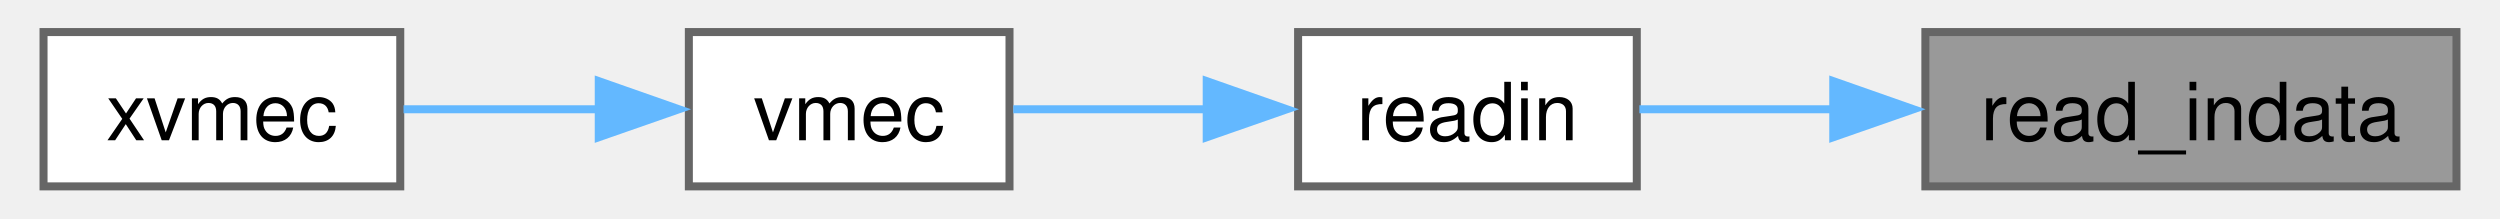
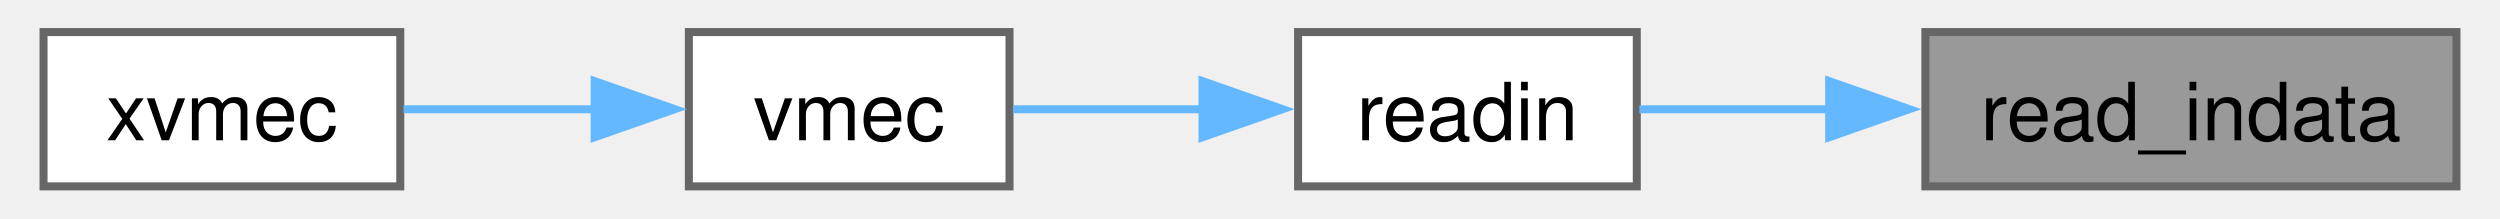
<svg xmlns="http://www.w3.org/2000/svg" xmlns:xlink="http://www.w3.org/1999/xlink" width="309pt" height="27pt" viewBox="0.00 0.00 309.00 27.25">
  <g id="graph0" class="graph" transform="scale(1 1) rotate(0) translate(4 23.25)">
    <g id="Node000001" class="node">
      <g id="a_Node000001">
        <a xlink:title="Read the INDATA namelist from a given input file.">
          <polygon fill="#999999" stroke="#666666" points="301,-19.25 234.75,-19.25 234.75,0 301,0 301,-19.25" />
          <text text-anchor="middle" x="267.88" y="-5.75" font-family="Helvetica,sans-Serif" font-size="10.00">read_indata</text>
        </a>
      </g>
    </g>
    <g id="Node000002" class="node">
      <g id="a_Node000002">
        <a xlink:href="../../d8/da3/readin_8f90.html#a60f2bfd8fc6f7c3e027a8f91ef0c7b25" target="_top" xlink:title="Read the input file.">
          <polygon fill="white" stroke="#666666" points="198.75,-19.25 156.5,-19.25 156.5,0 198.75,0 198.75,-19.25" />
          <text text-anchor="middle" x="177.62" y="-5.75" font-family="Helvetica,sans-Serif" font-size="10.00">readin</text>
        </a>
      </g>
    </g>
    <g id="edge1_Node000001_Node000002" class="edge">
      <g id="a_edge1_Node000001_Node000002">
        <a xlink:title=" ">
-           <path fill="none" stroke="#63b8ff" d="M223.27,-9.62C214.82,-9.62 206.34,-9.62 199.07,-9.62" />
-           <polygon fill="#63b8ff" stroke="#63b8ff" points="223.26,-13.13 233.26,-9.62 223.26,-6.13 223.26,-13.13" />
+           <path fill="none" stroke="#63b8ff" d="M222.98,-9.62C214.63,-9.62 206.25,-9.62 199.07,-9.62" />
+           <polygon fill="#63b8ff" stroke="#63b8ff" points="222.75,-13.13 232.75,-9.63 222.75,-6.13 222.75,-13.13" />
        </a>
      </g>
    </g>
    <g id="Node000003" class="node">
      <g id="a_Node000003">
        <a xlink:href="../../db/d61/vmec_8f90.html#a6d38ab7be2f9d818da4541e1d352ea23" target="_top" xlink:title="Main driver for VMEC.">
          <polygon fill="white" stroke="#666666" points="120.5,-19.25 80.5,-19.25 80.5,0 120.5,0 120.5,-19.25" />
          <text text-anchor="middle" x="100.5" y="-5.75" font-family="Helvetica,sans-Serif" font-size="10.00">vmec</text>
        </a>
      </g>
    </g>
    <g id="edge2_Node000002_Node000003" class="edge">
      <g id="a_edge2_Node000002_Node000003">
        <a xlink:title=" ">
-           <path fill="none" stroke="#63b8ff" d="M145.27,-9.62C137.03,-9.62 128.38,-9.62 120.97,-9.62" />
-           <polygon fill="#63b8ff" stroke="#63b8ff" points="145.1,-13.13 155.1,-9.62 145.1,-6.13 145.1,-13.13" />
+           <path fill="none" stroke="#63b8ff" d="M144.71,-9.62C136.64,-9.62 128.21,-9.62 120.97,-9.62" />
+           <polygon fill="#63b8ff" stroke="#63b8ff" points="144.58,-13.13 154.58,-9.63 144.58,-6.13 144.58,-13.13" />
        </a>
      </g>
    </g>
    <g id="Node000004" class="node">
      <g id="a_Node000004">
        <a xlink:href="../../db/d61/vmec_8f90.html#ace5bdf043bb85c8f0a9fc582bdb55725" target="_top" xlink:title="Main program of VMEC.">
          <polygon fill="white" stroke="#666666" points="44.5,-19.25 0,-19.25 0,0 44.5,0 44.5,-19.25" />
          <text text-anchor="middle" x="22.25" y="-5.75" font-family="Helvetica,sans-Serif" font-size="10.00">xvmec</text>
        </a>
      </g>
    </g>
    <g id="edge3_Node000003_Node000004" class="edge">
      <g id="a_edge3_Node000003_Node000004">
        <a xlink:title=" ">
-           <path fill="none" stroke="#63b8ff" d="M69.53,-9.62C61.31,-9.62 52.56,-9.62 44.91,-9.62" />
-           <polygon fill="#63b8ff" stroke="#63b8ff" points="69.26,-13.13 79.26,-9.62 69.26,-6.13 69.26,-13.13" />
+           <path fill="none" stroke="#63b8ff" d="M68.97,-9.62C60.92,-9.62 52.39,-9.62 44.91,-9.62" />
+           <polygon fill="#63b8ff" stroke="#63b8ff" points="68.75,-13.13 78.75,-9.63 68.75,-6.13 68.75,-13.13" />
        </a>
      </g>
    </g>
  </g>
</svg>
